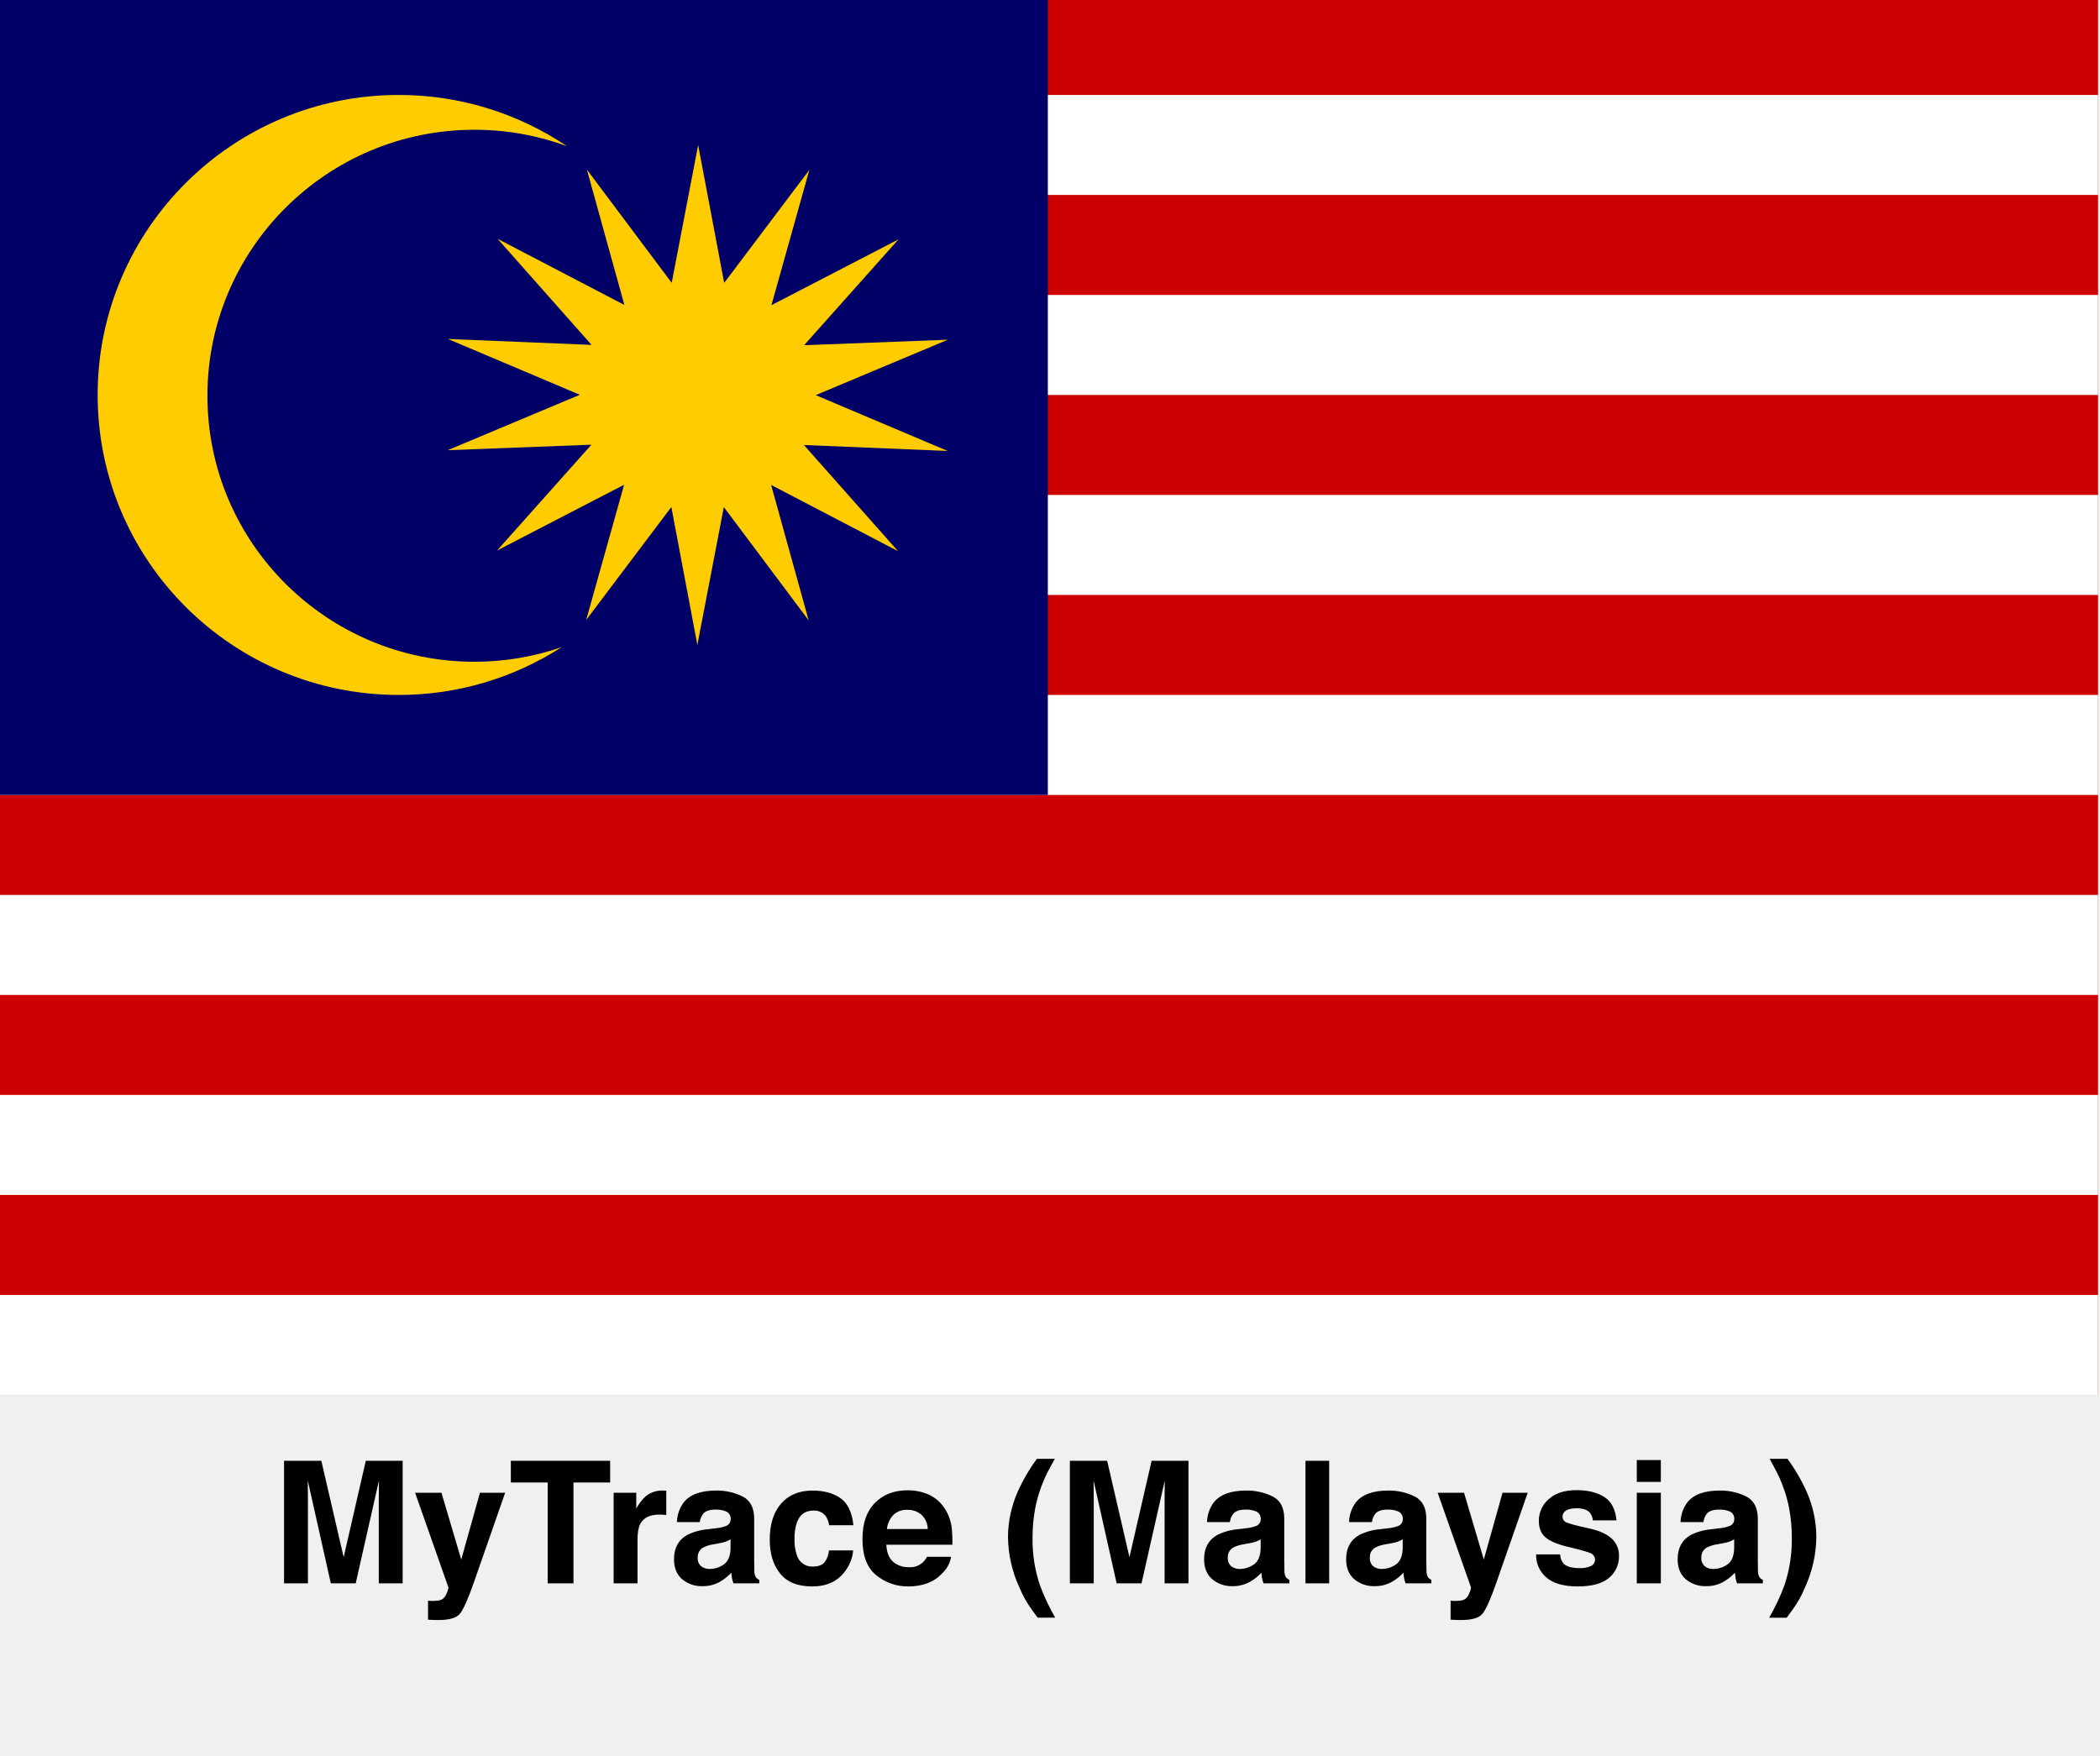
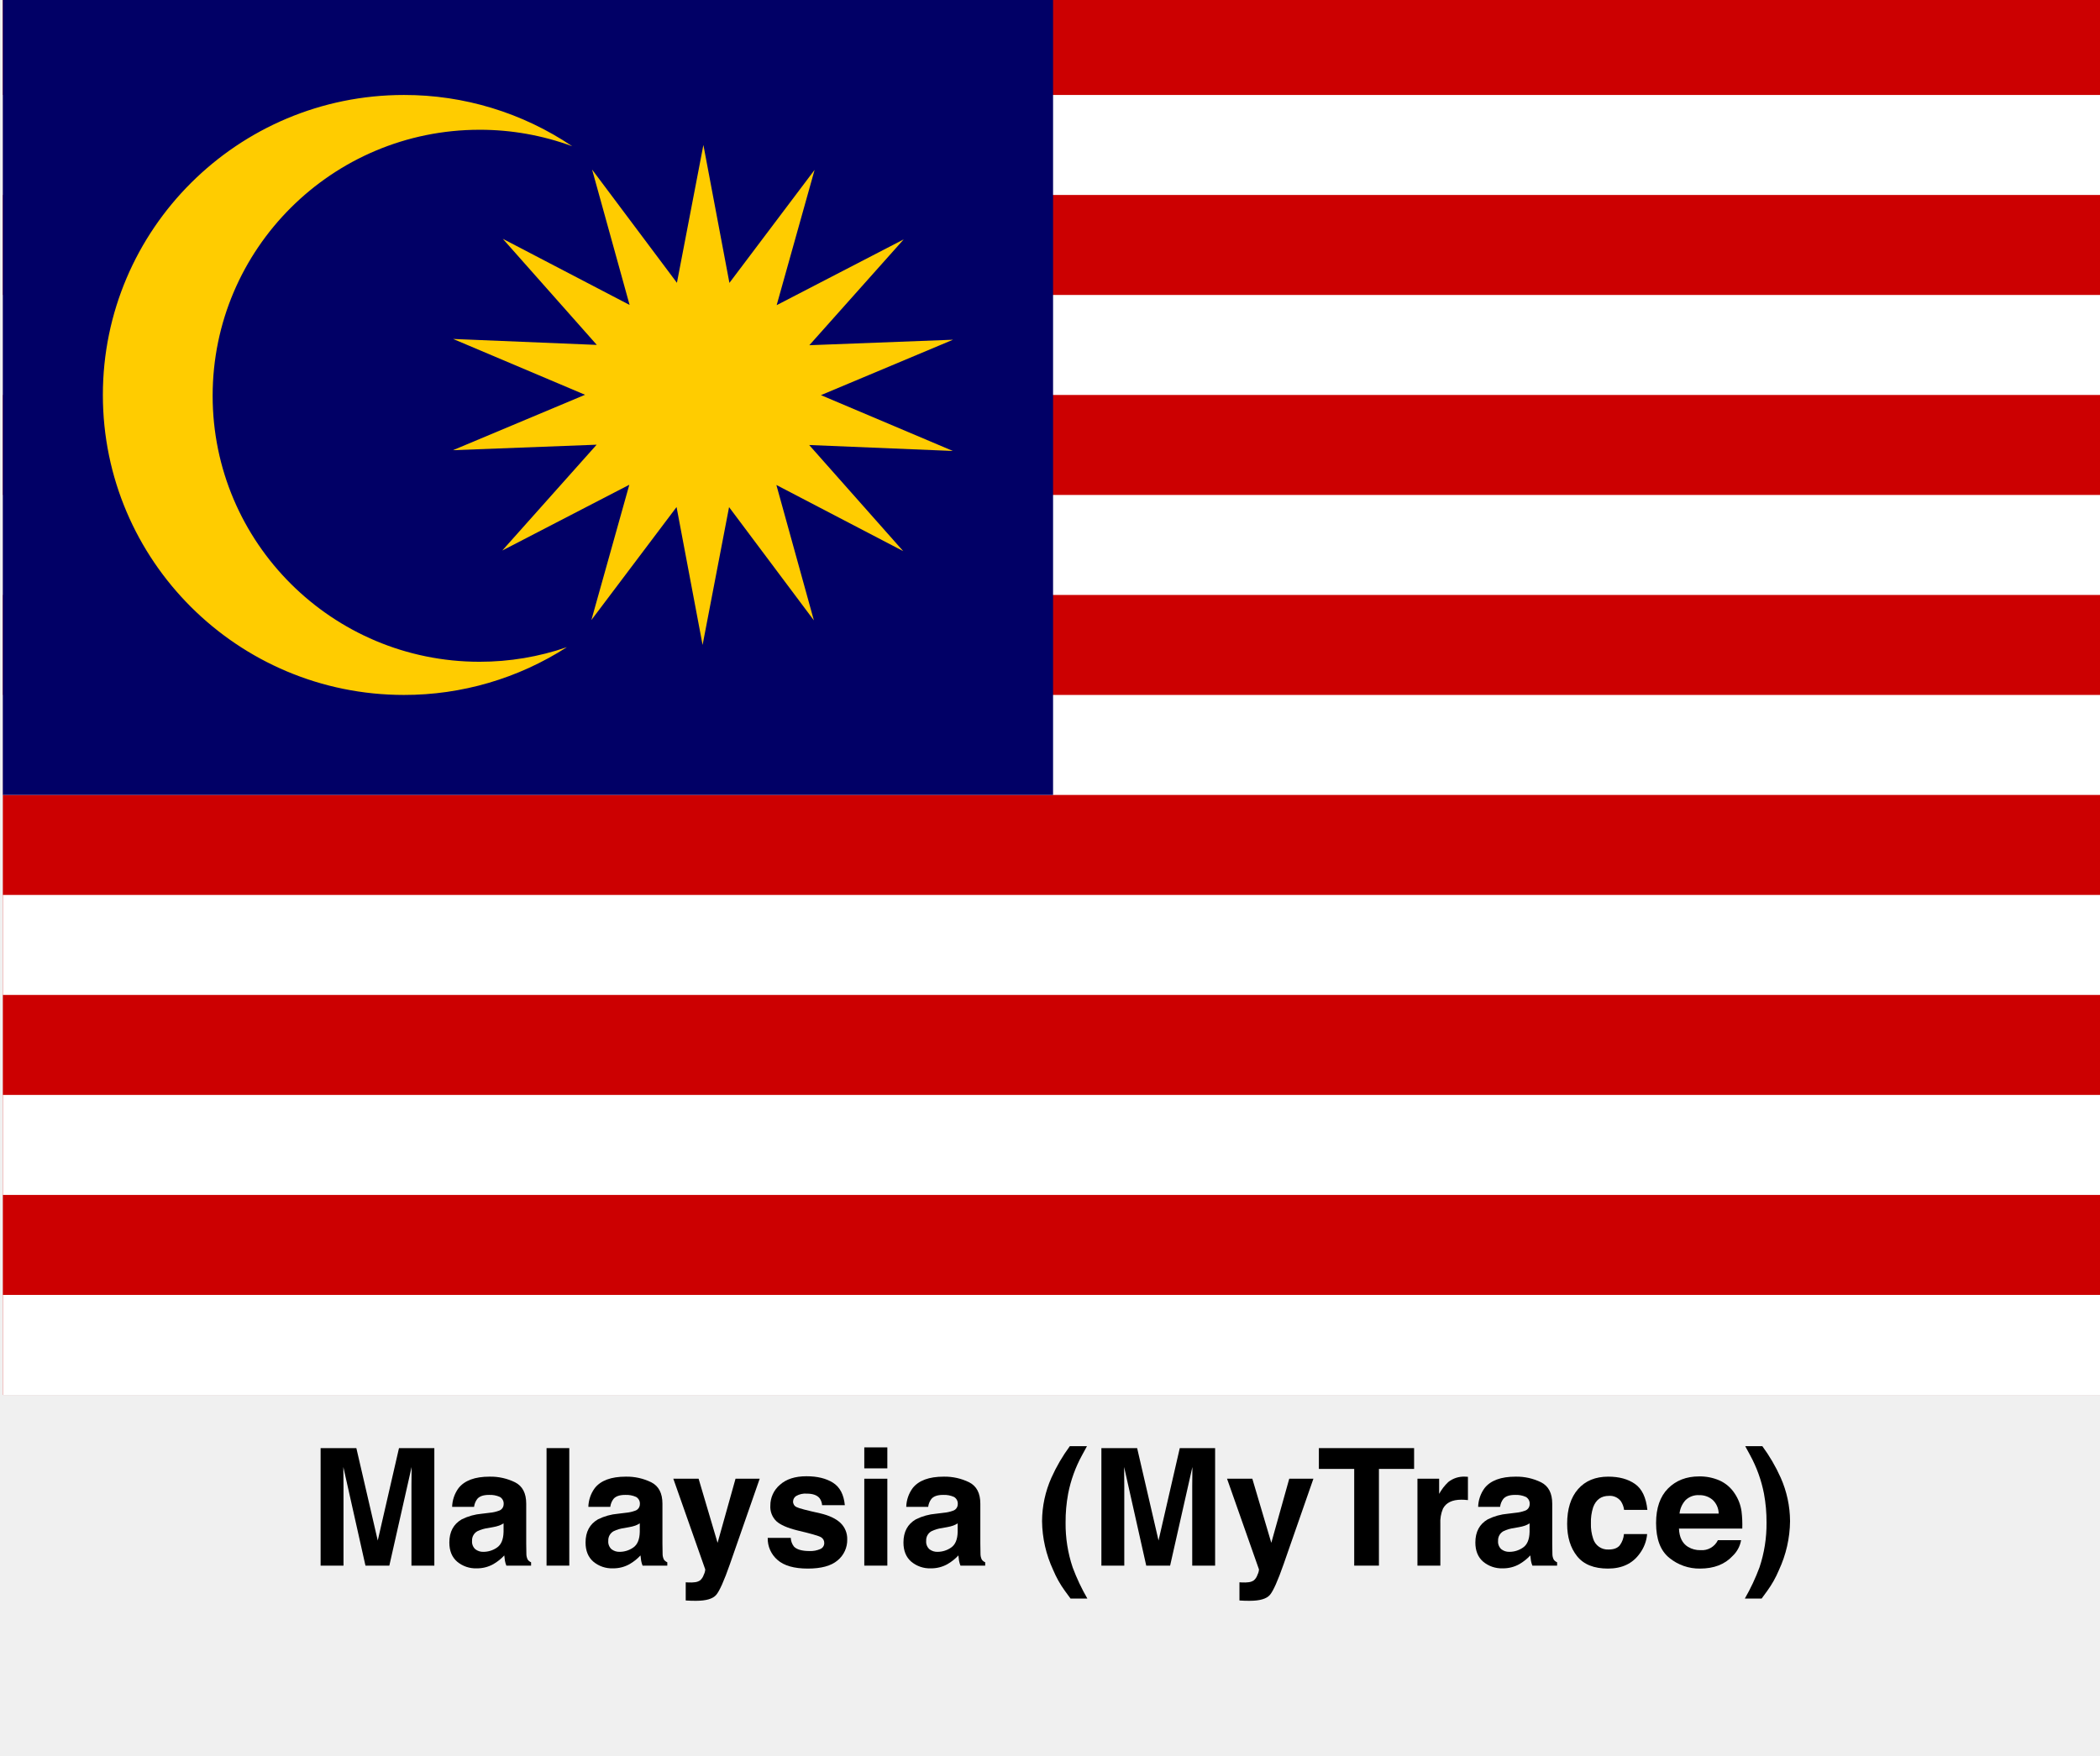
<svg xmlns="http://www.w3.org/2000/svg" id="Layer_1" data-name="Layer 1" viewBox="0 0 900 752.635">
  <defs>
    <style>.cls-1{fill:#cc0001;}.cls-2{fill:#fff;}.cls-3{fill:#010066;}.cls-4{fill:#fc0;}</style>
  </defs>
-   <path d="M156.77,626.213h15.796v52.536H162.337V643.215q0-1.532.035-4.295t.036-4.26l-9.956,44.089H141.783l-9.885-44.089q0,1.497.036,4.26.035,2.763.035,4.295v35.534H121.741V626.213h15.974l9.563,41.309Z" />
-   <path d="M183.437,686.198l1.283.071a16.033,16.033,0,0,0,2.851-.107,5.123,5.123,0,0,0,2.281-.819,5.482,5.482,0,0,0,1.657-2.53,6.127,6.127,0,0,0,.66-2.353l-14.275-40.56h11.299l8.482,28.655,8.02-28.655h10.8l-13.319,38.207q-3.861,11.048-6.108,13.704-2.249,2.656-8.992,2.655-1.355,0-2.176-.018-.822-.018-2.462-.125Z" />
-   <path d="M261.491,626.213v9.303H245.774v43.233H234.725v-43.233H218.936v-9.303Z" />
-   <path d="M284.676,638.991q.196.019.873.054v10.406q-.962-.105-1.711-.143-.747-.035-1.211-.035-6.132,0-8.233,3.992-1.176,2.244-1.177,6.914v18.569H262.989V639.9h9.694v6.771a21.501,21.501,0,0,1,4.099-5.311,11.158,11.158,0,0,1,7.413-2.389C284.385,638.972,284.545,638.979,284.676,638.991Z" />
-   <path d="M306.889,655.119a16.1,16.1,0,0,0,4.057-.892,3.055,3.055,0,0,0,2.19-2.887,3.414,3.414,0,0,0-1.681-3.297,10.606,10.606,0,0,0-4.931-.909q-3.649,0-5.167,1.782a7.349,7.349,0,0,0-1.444,3.564h-9.802a14.869,14.869,0,0,1,2.863-8.376q4.044-5.133,13.89-5.133a24.759,24.759,0,0,1,11.383,2.531q4.975,2.531,4.976,9.552v17.821q0,1.853.071,4.49a5.641,5.641,0,0,0,.605,2.709,3.635,3.635,0,0,0,1.497,1.176v1.497H314.348a11.219,11.219,0,0,1-.642-2.21q-.179-1.033-.285-2.352a21.016,21.016,0,0,1-4.876,3.885,14.737,14.737,0,0,1-7.457,1.889,12.864,12.864,0,0,1-8.765-3.012q-3.46-3.012-3.459-8.536,0-7.165,5.564-10.372a24.843,24.843,0,0,1,8.977-2.494Zm6.211,4.74a11.279,11.279,0,0,1-1.97.98,16.693,16.693,0,0,1-2.728.694l-2.312.428a15.216,15.216,0,0,0-4.67,1.39,4.641,4.641,0,0,0-2.399,4.312,4.506,4.506,0,0,0,1.466,3.761,5.568,5.568,0,0,0,3.564,1.158,10.618,10.618,0,0,0,6.135-1.925q2.805-1.925,2.913-7.021Z" />
-   <path d="M355.335,653.836a9.004,9.004,0,0,0-1.465-3.921,6.148,6.148,0,0,0-5.323-2.353q-5.145,0-7.038,5.098a21.151,21.151,0,0,0-1,7.181,19.449,19.449,0,0,0,1,6.861,6.793,6.793,0,0,0,6.859,4.847q3.573,0,5.073-1.924a9.557,9.557,0,0,0,1.822-4.99H365.636a16.99,16.99,0,0,1-3.354,8.768q-4.781,6.665-14.164,6.666-9.384,0-13.807-5.561-4.424-5.561-4.424-14.418,0-9.996,4.887-15.557,4.888-5.561,13.486-5.561,7.314,0,11.97,3.279,4.655,3.28,5.512,11.584Z" />
-   <path d="M398.008,640.686a15.798,15.798,0,0,1,6.713,5.747,19.099,19.099,0,0,1,3.096,8.031,49.69,49.69,0,0,1,.335,7.711H379.857q.236,5.845,4.062,8.197a10.316,10.316,0,0,0,5.601,1.461,7.884,7.884,0,0,0,7.73-4.455h10.371a12.684,12.684,0,0,1-3.766,7.021q-5.221,5.667-14.616,5.668a21.176,21.176,0,0,1-13.684-4.78q-5.93-4.78-5.929-15.554,0-10.094,5.352-15.481,5.351-5.386,13.893-5.387A22.115,22.115,0,0,1,398.008,640.686Zm-15.196,8.775a10.556,10.556,0,0,0-2.706,6.013h17.5a8.474,8.474,0,0,0-2.706-6.139,8.903,8.903,0,0,0-6.024-2.094A8.057,8.057,0,0,0,382.812,649.462Z" />
-   <path d="M436.17,639.472a76.42,76.42,0,0,1,8.233-14.115h7.663l-2.175,3.992a59.469,59.469,0,0,0-6.237,17.251,68.213,68.213,0,0,0-1.14,12.901,60.94,60.94,0,0,0,3.172,20.066,91.505,91.505,0,0,0,6.558,13.9h-7.521l-2.53-3.457a46.335,46.335,0,0,1-5.239-9.338,53.182,53.182,0,0,1-4.954-21.812A48.379,48.379,0,0,1,436.17,639.472Z" />
-   <path d="M493.546,626.213H509.342v52.536H499.113V643.215q0-1.532.036-4.295.035-2.763.035-4.26l-9.955,44.089H478.559L468.675,634.66q0,1.497.035,4.26t.036,4.295v35.534H458.517V626.213h15.975l9.562,41.309Z" />
-   <path d="M534.067,655.119a16.11,16.11,0,0,0,4.058-.892,3.054,3.054,0,0,0,2.189-2.887,3.414,3.414,0,0,0-1.68-3.297,10.611,10.611,0,0,0-4.932-.909q-3.649,0-5.166,1.782a7.35,7.35,0,0,0-1.445,3.564h-9.802a14.863,14.863,0,0,1,2.864-8.376q4.044-5.133,13.889-5.133a24.759,24.759,0,0,1,11.383,2.531q4.976,2.531,4.976,9.552v17.821q0,1.853.071,4.49a5.641,5.641,0,0,0,.605,2.709,3.648,3.648,0,0,0,1.497,1.176v1.497H541.526a11.354,11.354,0,0,1-.642-2.21q-.179-1.033-.285-2.352a21.011,21.011,0,0,1-4.875,3.885,14.74,14.74,0,0,1-7.457,1.889,12.864,12.864,0,0,1-8.765-3.012q-3.46-3.012-3.46-8.536,0-7.165,5.565-10.372a24.831,24.831,0,0,1,8.977-2.494Zm6.211,4.74a11.271,11.271,0,0,1-1.969.98,16.72,16.72,0,0,1-2.728.694l-2.312.428a15.218,15.218,0,0,0-4.669,1.39,4.641,4.641,0,0,0-2.399,4.312,4.506,4.506,0,0,0,1.466,3.761,5.568,5.568,0,0,0,3.564,1.158,10.615,10.615,0,0,0,6.134-1.925q2.805-1.925,2.913-7.021Z" />
-   <path d="M569.647,678.749H559.489V626.213h10.157Z" />
-   <path d="M594.943,655.119a16.11,16.11,0,0,0,4.058-.892,3.054,3.054,0,0,0,2.189-2.887,3.414,3.414,0,0,0-1.68-3.297,10.611,10.611,0,0,0-4.932-.909q-3.649,0-5.166,1.782a7.35,7.35,0,0,0-1.445,3.564h-9.802a14.863,14.863,0,0,1,2.864-8.376q4.044-5.133,13.889-5.133a24.759,24.759,0,0,1,11.383,2.531q4.976,2.531,4.976,9.552v17.821q0,1.853.071,4.49a5.641,5.641,0,0,0,.605,2.709,3.648,3.648,0,0,0,1.497,1.176v1.497H602.402a11.354,11.354,0,0,1-.642-2.21q-.179-1.033-.285-2.352a21.01,21.01,0,0,1-4.875,3.885,14.74,14.74,0,0,1-7.457,1.889,12.864,12.864,0,0,1-8.765-3.012q-3.46-3.012-3.46-8.536,0-7.165,5.565-10.372a24.831,24.831,0,0,1,8.977-2.494Zm6.211,4.74a11.271,11.271,0,0,1-1.969.98,16.72,16.72,0,0,1-2.728.694l-2.312.428a15.217,15.217,0,0,0-4.669,1.39,4.641,4.641,0,0,0-2.399,4.312,4.506,4.506,0,0,0,1.466,3.761,5.568,5.568,0,0,0,3.564,1.158,10.615,10.615,0,0,0,6.134-1.925q2.805-1.925,2.913-7.021Z" />
-   <path d="M621.684,686.198l1.283.071a16.033,16.033,0,0,0,2.851-.107,5.123,5.123,0,0,0,2.281-.819,5.482,5.482,0,0,0,1.657-2.53,6.127,6.127,0,0,0,.66-2.353l-14.275-40.56h11.299l8.482,28.655,8.02-28.655h10.8l-13.319,38.207q-3.861,11.048-6.108,13.704-2.249,2.656-8.992,2.655-1.355,0-2.176-.018-.822-.018-2.462-.125Z" />
-   <path d="M668.623,666.345a6.764,6.764,0,0,0,1.396,3.85q1.898,2.03,7.02,2.031a10.751,10.751,0,0,0,4.781-.891,2.986,2.986,0,0,0,.345-5.275q-1.43-.891-10.627-3.064-6.623-1.641-9.33-4.1-2.71-2.423-2.709-6.985a12.103,12.103,0,0,1,4.232-9.249q4.232-3.867,11.912-3.867,7.286,0,11.876,2.904,4.589,2.906,5.269,10.033h-10.158a5.996,5.996,0,0,0-1.107-3.101q-1.68-2.067-5.719-2.067-3.324,0-4.735,1.034a2.971,2.971,0,0,0-1.411,2.423,2.651,2.651,0,0,0,1.501,2.531q1.5.82,10.605,2.815,6.07,1.425,9.1,4.312a9.791,9.791,0,0,1,2.994,7.307,11.796,11.796,0,0,1-4.304,9.427q-4.304,3.653-13.303,3.654-9.179,0-13.553-3.867a12.566,12.566,0,0,1-4.375-9.855Z" />
-   <path d="M711.785,635.266H701.485v-9.374h10.301Zm-10.301,4.634h10.301v38.849H701.485Z" />
-   <path d="M737.009,655.119a16.11,16.11,0,0,0,4.058-.892,3.054,3.054,0,0,0,2.189-2.887,3.414,3.414,0,0,0-1.68-3.297,10.611,10.611,0,0,0-4.932-.909q-3.649,0-5.166,1.782a7.349,7.349,0,0,0-1.445,3.564h-9.802a14.862,14.862,0,0,1,2.864-8.376q4.044-5.133,13.889-5.133a24.759,24.759,0,0,1,11.383,2.531q4.976,2.531,4.976,9.552v17.821q0,1.853.071,4.49a5.641,5.641,0,0,0,.605,2.709,3.648,3.648,0,0,0,1.497,1.176v1.497H744.468a11.353,11.353,0,0,1-.642-2.21q-.179-1.033-.285-2.352a21.011,21.011,0,0,1-4.875,3.885,14.74,14.74,0,0,1-7.457,1.889,12.864,12.864,0,0,1-8.765-3.012q-3.46-3.012-3.46-8.536,0-7.165,5.565-10.372a24.831,24.831,0,0,1,8.977-2.494ZM743.22,659.859a11.271,11.271,0,0,1-1.969.98,16.72,16.72,0,0,1-2.728.694l-2.312.428a15.217,15.217,0,0,0-4.669,1.39,4.641,4.641,0,0,0-2.399,4.312,4.506,4.506,0,0,0,1.466,3.761,5.568,5.568,0,0,0,3.564,1.158,10.614,10.614,0,0,0,6.134-1.925q2.805-1.925,2.913-7.021Z" />
-   <path d="M774.272,639.472a48.452,48.452,0,0,1,4.163,19.389,53.261,53.261,0,0,1-4.945,21.812,46.42,46.42,0,0,1-5.23,9.338l-2.526,3.457h-7.507A91.757,91.757,0,0,0,764.76,679.568a61.172,61.172,0,0,0,3.16-20.066,68.467,68.467,0,0,0-1.136-12.901,59.586,59.586,0,0,0-6.215-17.251l-2.166-3.992H766.053A76.5,76.5,0,0,1,774.272,639.472Z" />
-   <path class="cls-1" d="M-1.022-2.155H899.167v600.126H-1.022Z" />
+   <path class="cls-1" d="M1.218-2.155H901.407v600.126H1.218Z" />
  <g id="a">
-     <path class="cls-2" d="M-1.022,555.105H899.167v42.866H-1.022Z" />
+     <path class="cls-2" d="M1.218,555.105H901.407v42.866H1.218Z" />
  </g>
  <g id="a-2" data-name="a">
-     <path class="cls-2" d="M-1.022,469.373H899.167v42.866H-1.022Z" />
+     <path class="cls-2" d="M1.218,469.373H901.407v42.866H1.218Z" />
  </g>
  <g id="a-3" data-name="a">
-     <path class="cls-2" d="M-1.022,383.64H899.167V426.507H-1.022Z" />
+     <path class="cls-2" d="M1.218,383.64H901.407V426.507H1.218Z" />
  </g>
  <g id="a-4" data-name="a">
-     <path class="cls-2" d="M-1.022,297.908H899.167v42.866H-1.022Z" />
+     <path class="cls-2" d="M1.218,297.908H901.407v42.866H1.218Z" />
  </g>
  <g id="a-5" data-name="a">
-     <path class="cls-2" d="M-1.022,212.176H899.167v42.866H-1.022Z" />
+     <path class="cls-2" d="M1.218,212.176H901.407v42.866H1.218Z" />
  </g>
  <g id="a-6" data-name="a">
-     <path class="cls-2" d="M-1.022,126.443H899.167v42.866H-1.022Z" />
+     <path class="cls-2" d="M1.218,126.443H901.407v42.866H1.218Z" />
  </g>
  <g id="a-7" data-name="a">
-     <path class="cls-2" d="M-1.022,40.711H899.167V83.577H-1.022Z" />
+     <path class="cls-2" d="M1.218,40.711H901.407V83.577H1.218Z" />
  </g>
-   <path class="cls-3" d="M-1.022-2.155H449.073V340.774H-1.022Z" />
-   <path class="cls-4" d="M170.872,40.711c-71.222,0-129.027,57.612-129.027,128.598s57.805,128.598,129.027,128.598a128.672,128.672,0,0,0,69.842-20.481,114.455,114.455,0,0,1-37.409,6.258c-63.155,0-114.41-51.084-114.41-114.024,0-62.949,51.255-114.033,114.41-114.033a114.223,114.223,0,0,1,39.694,7.06A128.662,128.662,0,0,0,170.872,40.711Z" />
-   <path class="cls-4" d="M384.847,236.254l-54.354-28.356,16.075,58.041-36.35-48.55L298.87,276.475,287.716,217.354l-36.505,48.439,16.255-57.989-54.44,28.193L253.466,190.631,191.876,192.989l56.618-23.756-56.54-23.928,61.581,2.546-40.294-45.481,54.346,28.352L251.511,72.681l36.359,48.55,11.342-59.087,11.154,59.121L346.871,72.826,330.617,130.816l54.44-28.193L344.617,147.988l61.59-2.358-56.618,23.756,56.54,23.928-61.581-2.546Z" />
+   <path class="cls-3" d="M1.218-2.155H451.313V340.774H1.218Z" />
+   <path class="cls-4" d="M173.112,40.711c-71.222,0-129.027,57.612-129.027,128.598s57.805,128.598,129.027,128.598a128.672,128.672,0,0,0,69.842-20.481,114.455,114.455,0,0,1-37.409,6.258c-63.155,0-114.41-51.084-114.41-114.024,0-62.949,51.255-114.033,114.41-114.033a114.223,114.223,0,0,1,39.694,7.06A128.662,128.662,0,0,0,173.112,40.711Z" />
+   <path class="cls-4" d="M387.087,236.254l-54.354-28.356,16.075,58.041-36.35-48.55L301.11,276.475l-11.154-59.121-36.505,48.439,16.255-57.989-54.44,28.193,40.44-45.365L194.116,192.989l56.618-23.756-56.54-23.928,61.581,2.546-40.294-45.481,54.346,28.352-16.075-58.041,36.359,48.55,11.342-59.087,11.154,59.121L349.111,72.826l-16.255,57.989,54.44-28.193L346.857,147.988l61.59-2.358-56.618,23.756,56.54,23.928-61.581-2.546Z" />
+   <path d="M170.998,620.772h15.148V671.153h-9.81V637.076q0-1.469.034-4.119.034-2.648.034-4.084L166.858,671.153H156.626l-9.479-42.28q0,1.436.034,4.084.034,2.65.034,4.119V671.153h-9.81V620.772h15.318l9.171,39.614Z" />
+   <path d="M209.858,648.492a15.404,15.404,0,0,0,3.891-.855,2.931,2.931,0,0,0,2.101-2.769,3.275,3.275,0,0,0-1.611-3.162,10.197,10.197,0,0,0-4.729-.871q-3.498,0-4.954,1.709a7.045,7.045,0,0,0-1.386,3.418h-9.399a14.251,14.251,0,0,1,2.746-8.032q3.879-4.922,13.319-4.922a23.76,23.76,0,0,1,10.916,2.427q4.771,2.427,4.771,9.16v17.09q0,1.778.068,4.307a5.408,5.408,0,0,0,.581,2.598,3.478,3.478,0,0,0,1.436,1.128V671.153H217.011a10.754,10.754,0,0,1-.615-2.119q-.171-.992-.273-2.256a20.129,20.129,0,0,1-4.676,3.726,14.135,14.135,0,0,1-7.151,1.812,12.34,12.34,0,0,1-8.405-2.888q-3.318-2.889-3.317-8.187,0-6.87,5.337-9.946a23.835,23.835,0,0,1,8.608-2.393Zm5.956,4.546a10.834,10.834,0,0,1-1.889.94,16.059,16.059,0,0,1-2.615.666l-2.218.41a14.59,14.59,0,0,0-4.478,1.333,4.449,4.449,0,0,0-2.301,4.136,4.318,4.318,0,0,0,1.405,3.605,5.338,5.338,0,0,0,3.419,1.111,10.182,10.182,0,0,0,5.883-1.846q2.689-1.846,2.793-6.733Z" />
+   <path d="M243.979,671.153h-9.741V620.772h9.741Z" />
+   <path d="M268.237,648.492a15.404,15.404,0,0,0,3.891-.855,2.931,2.931,0,0,0,2.101-2.769,3.275,3.275,0,0,0-1.611-3.162,10.197,10.197,0,0,0-4.729-.871q-3.498,0-4.954,1.709a7.045,7.045,0,0,0-1.386,3.418h-9.399a14.251,14.251,0,0,1,2.746-8.032q3.879-4.922,13.319-4.922a23.76,23.76,0,0,1,10.916,2.427q4.771,2.427,4.771,9.16v17.09q0,1.778.068,4.307a5.408,5.408,0,0,0,.581,2.598,3.478,3.478,0,0,0,1.436,1.128V671.153H275.39a10.754,10.754,0,0,1-.615-2.119q-.171-.992-.273-2.256a20.129,20.129,0,0,1-4.676,3.726,14.135,14.135,0,0,1-7.151,1.812,12.34,12.34,0,0,1-8.405-2.888q-3.318-2.889-3.317-8.187,0-6.87,5.337-9.946a23.834,23.834,0,0,1,8.608-2.393Zm5.956,4.546a10.834,10.834,0,0,1-1.889.94,16.059,16.059,0,0,1-2.615.666l-2.218.41a14.59,14.59,0,0,0-4.478,1.333,4.449,4.449,0,0,0-2.301,4.136,4.318,4.318,0,0,0,1.405,3.605,5.338,5.338,0,0,0,3.419,1.111,10.182,10.182,0,0,0,5.883-1.846q2.689-1.846,2.793-6.733Z" />
+   <path d="M293.881,678.297l1.23.068a15.384,15.384,0,0,0,2.734-.103,4.917,4.917,0,0,0,2.188-.786,5.263,5.263,0,0,0,1.589-2.427,5.845,5.845,0,0,0,.633-2.256l-13.689-38.896h10.835l8.135,27.48,7.69-27.48h10.356l-12.772,36.641q-3.702,10.595-5.857,13.142-2.156,2.546-8.623,2.547-1.301,0-2.088-.018-.787-.018-2.36-.119Z" />
+   <path d="M338.896,659.258a6.491,6.491,0,0,0,1.339,3.691q1.821,1.948,6.731,1.948a10.308,10.308,0,0,0,4.585-.855,2.736,2.736,0,0,0,1.7-2.563,2.764,2.764,0,0,0-1.369-2.495q-1.371-.854-10.191-2.939-6.35-1.572-8.947-3.931a8.518,8.518,0,0,1-2.598-6.699,11.608,11.608,0,0,1,4.059-8.869q4.059-3.709,11.424-3.709,6.987,0,11.389,2.785,4.4,2.786,5.053,9.622h-9.741a5.76,5.76,0,0,0-1.062-2.974q-1.611-1.982-5.484-1.982a7.893,7.893,0,0,0-4.541.991,2.852,2.852,0,0,0-1.354,2.324,2.542,2.542,0,0,0,1.439,2.427q1.438.787,10.171,2.7,5.82,1.367,8.727,4.136a9.391,9.391,0,0,1,2.871,7.007,11.311,11.311,0,0,1-4.127,9.04q-4.128,3.504-12.758,3.504-8.802,0-12.997-3.709a12.049,12.049,0,0,1-4.195-9.45Z" />
+   <path d="M380.287,629.454H370.409v-8.989h9.878Zm-9.878,4.443h9.878V671.153H370.409Z" />
+   <path d="M404.477,648.492a15.404,15.404,0,0,0,3.891-.855,2.931,2.931,0,0,0,2.101-2.769,3.275,3.275,0,0,0-1.611-3.162,10.197,10.197,0,0,0-4.729-.871q-3.498,0-4.954,1.709a7.045,7.045,0,0,0-1.386,3.418h-9.399a14.251,14.251,0,0,1,2.746-8.032q3.879-4.922,13.319-4.922a23.76,23.76,0,0,1,10.916,2.427q4.771,2.427,4.771,9.16v17.09q0,1.778.068,4.307a5.408,5.408,0,0,0,.581,2.598,3.478,3.478,0,0,0,1.436,1.128V671.153h-10.596a10.754,10.754,0,0,1-.615-2.119q-.171-.992-.273-2.256a20.129,20.129,0,0,1-4.676,3.726,14.135,14.135,0,0,1-7.151,1.812,12.34,12.34,0,0,1-8.405-2.888q-3.318-2.889-3.317-8.187,0-6.87,5.337-9.946a23.835,23.835,0,0,1,8.608-2.393Zm5.956,4.546a10.834,10.834,0,0,1-1.889.94,16.059,16.059,0,0,1-2.615.666l-2.218.41a14.59,14.59,0,0,0-4.478,1.333,4.449,4.449,0,0,0-2.301,4.136,4.318,4.318,0,0,0,1.405,3.605,5.338,5.338,0,0,0,3.419,1.111,10.182,10.182,0,0,0,5.883-1.846q2.689-1.846,2.793-6.733Z" />
+   <path d="M450.595,633.487a73.253,73.253,0,0,1,7.896-13.535h7.349l-2.085,3.828a56.994,56.994,0,0,0-5.981,16.543,65.418,65.418,0,0,0-1.094,12.373,58.448,58.448,0,0,0,3.042,19.243A87.811,87.811,0,0,0,466.01,685.269h-7.212l-2.427-3.315a44.413,44.413,0,0,1-5.024-8.955,50.993,50.993,0,0,1-4.751-20.918A46.401,46.401,0,0,1,450.595,633.487Z" />
+   <path d="M505.617,620.772h15.148V671.153h-9.81V637.076q0-1.469.034-4.119.034-2.648.034-4.084L501.477,671.153H491.245l-9.479-42.28q0,1.436.034,4.084.034,2.65.034,4.119V671.153h-9.81V620.772H487.344l9.171,39.614Z" />
+   <path d="M531.191,678.297l1.23.068a15.384,15.384,0,0,0,2.734-.103,4.917,4.917,0,0,0,2.188-.786,5.263,5.263,0,0,0,1.589-2.427,5.845,5.845,0,0,0,.633-2.256l-13.689-38.896h10.835L544.845,661.378l7.69-27.48h10.356l-12.772,36.641q-3.702,10.595-5.857,13.142-2.156,2.546-8.623,2.547-1.301,0-2.088-.018-.787-.018-2.36-.119Z" />
+   <path d="M606.044,620.772v8.921H590.971v41.46H580.375v-41.46h-15.142v-8.921Z" />
+   <path d="M628.278,633.025q.188.018.838.052v9.98q-.923-.103-1.641-.137-.718-.034-1.162-.034-5.88,0-7.896,3.828a14.894,14.894,0,0,0-1.128,6.631V671.153h-9.81V633.897h9.297v6.494a20.599,20.599,0,0,1,3.931-5.093,10.7,10.7,0,0,1,7.109-2.29C627.998,633.008,628.153,633.014,628.278,633.025Z" />
+   <path d="M649.579,648.492a15.404,15.404,0,0,0,3.891-.855,2.931,2.931,0,0,0,2.101-2.769,3.275,3.275,0,0,0-1.611-3.162,10.197,10.197,0,0,0-4.729-.871q-3.498,0-4.954,1.709a7.045,7.045,0,0,0-1.386,3.418h-9.399a14.251,14.251,0,0,1,2.746-8.032q3.879-4.922,13.319-4.922a23.76,23.76,0,0,1,10.916,2.427q4.771,2.427,4.771,9.16v17.09q0,1.778.068,4.307a5.408,5.408,0,0,0,.581,2.598,3.478,3.478,0,0,0,1.436,1.128V671.153h-10.596a10.754,10.754,0,0,1-.615-2.119q-.171-.992-.273-2.256a20.129,20.129,0,0,1-4.676,3.726,14.135,14.135,0,0,1-7.151,1.812,12.34,12.34,0,0,1-8.405-2.888q-3.318-2.889-3.317-8.187,0-6.87,5.337-9.946a23.835,23.835,0,0,1,8.608-2.393Zm5.956,4.546a10.834,10.834,0,0,1-1.889.94,16.059,16.059,0,0,1-2.615.666l-2.218.41a14.59,14.59,0,0,0-4.478,1.333,4.449,4.449,0,0,0-2.301,4.136,4.318,4.318,0,0,0,1.405,3.605,5.338,5.338,0,0,0,3.419,1.111,10.182,10.182,0,0,0,5.883-1.846q2.689-1.846,2.793-6.733Z" />
+   <path d="M696.039,647.261a8.634,8.634,0,0,0-1.405-3.76,5.895,5.895,0,0,0-5.104-2.256q-4.935,0-6.75,4.888a20.288,20.288,0,0,0-.959,6.887,18.656,18.656,0,0,0,.959,6.58,6.515,6.515,0,0,0,6.578,4.648q3.426,0,4.865-1.846a9.172,9.172,0,0,0,1.748-4.785h9.946a16.294,16.294,0,0,1-3.217,8.408q-4.585,6.391-13.582,6.392-8.999,0-13.241-5.332-4.242-5.332-4.242-13.826,0-9.586,4.687-14.919,4.688-5.332,12.934-5.332,7.014,0,11.479,3.145,4.465,3.145,5.286,11.108Z" />
+   <path d="M736.962,634.652a15.146,15.146,0,0,1,6.438,5.512,18.302,18.302,0,0,1,2.969,7.701,47.603,47.603,0,0,1,.32,7.395H719.555q.227,5.606,3.896,7.861a9.895,9.895,0,0,0,5.371,1.401,7.566,7.566,0,0,0,7.414-4.272h9.945a12.164,12.164,0,0,1-3.611,6.733q-5.007,5.435-14.017,5.435a20.305,20.305,0,0,1-13.123-4.584q-5.685-4.583-5.685-14.916,0-9.68,5.132-14.846,5.133-5.165,13.323-5.166A21.206,21.206,0,0,1,736.962,634.652Zm-14.573,8.415a10.119,10.119,0,0,0-2.595,5.767H736.576a8.127,8.127,0,0,0-2.596-5.887,8.536,8.536,0,0,0-5.777-2.009A7.725,7.725,0,0,0,722.389,643.067Z" />
+   <path d="M763.175,633.487a46.474,46.474,0,0,1,3.992,18.594,51.088,51.088,0,0,1-4.742,20.918,44.495,44.495,0,0,1-5.017,8.955l-2.422,3.315h-7.199a88.063,88.063,0,0,0,6.266-13.33,58.654,58.654,0,0,0,3.031-19.243,65.673,65.673,0,0,0-1.09-12.373,57.169,57.169,0,0,0-5.959-16.543l-2.078-3.828h7.336A73.287,73.287,0,0,1,763.175,633.487Z" />
</svg>
